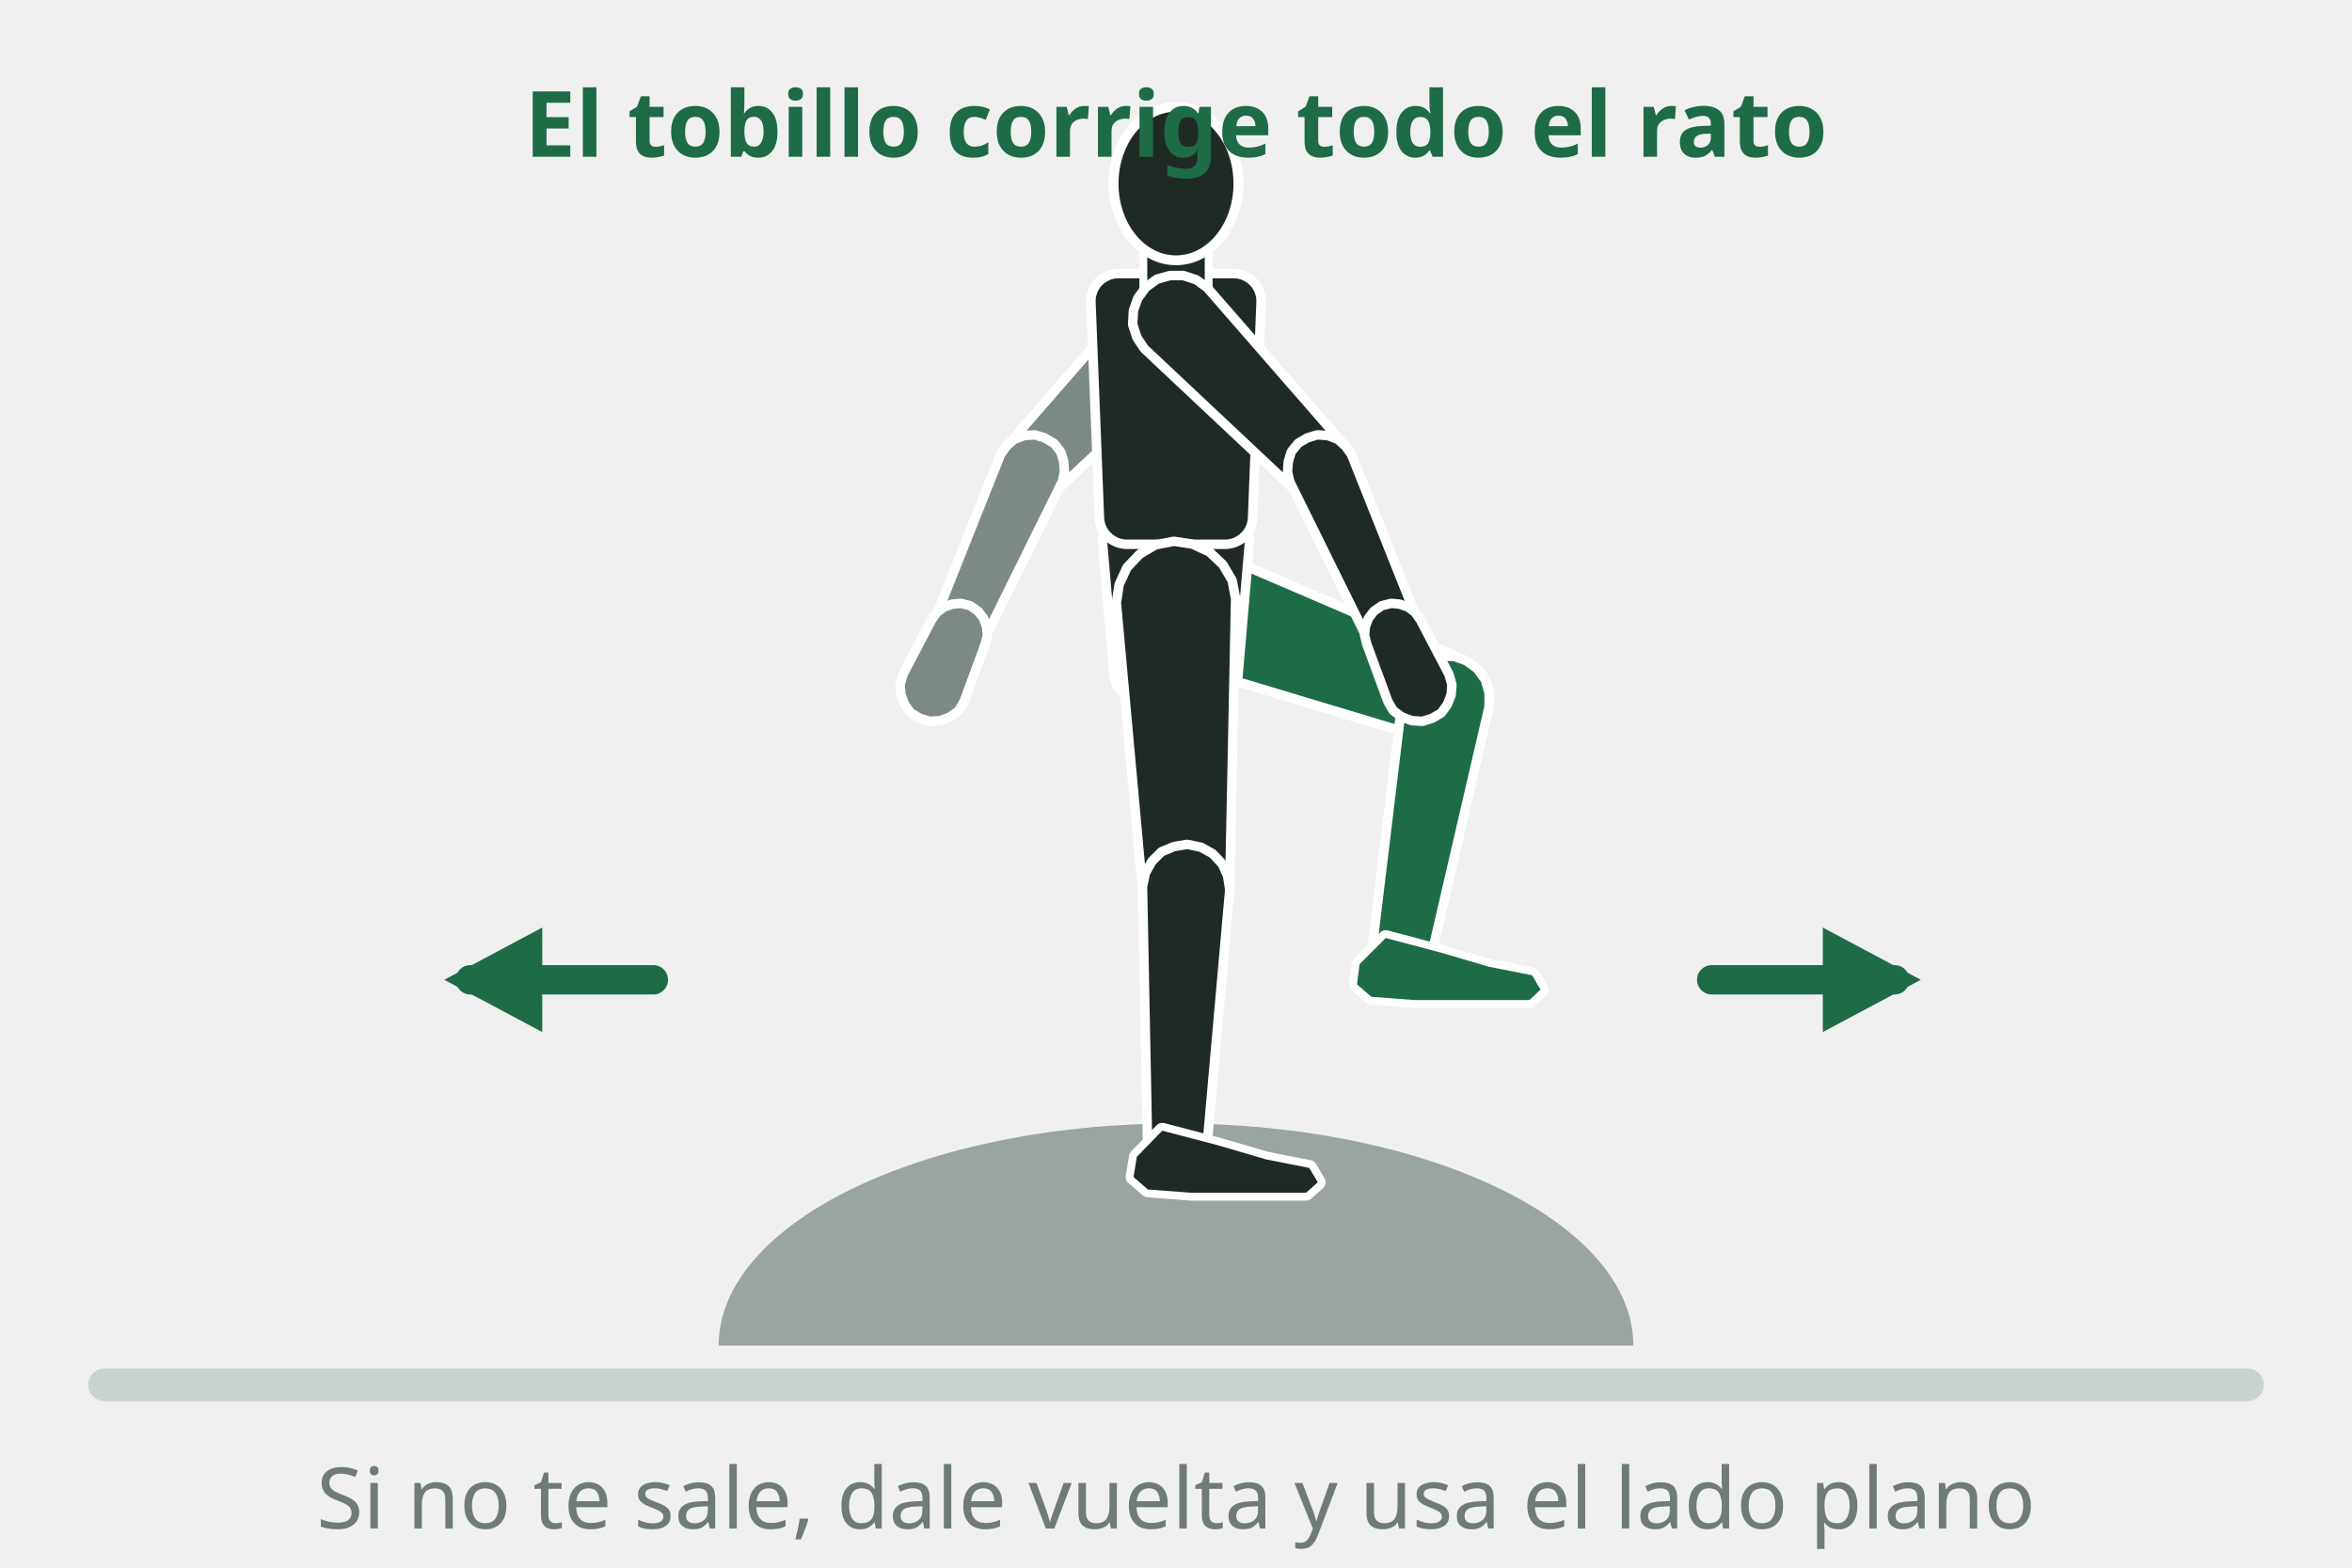
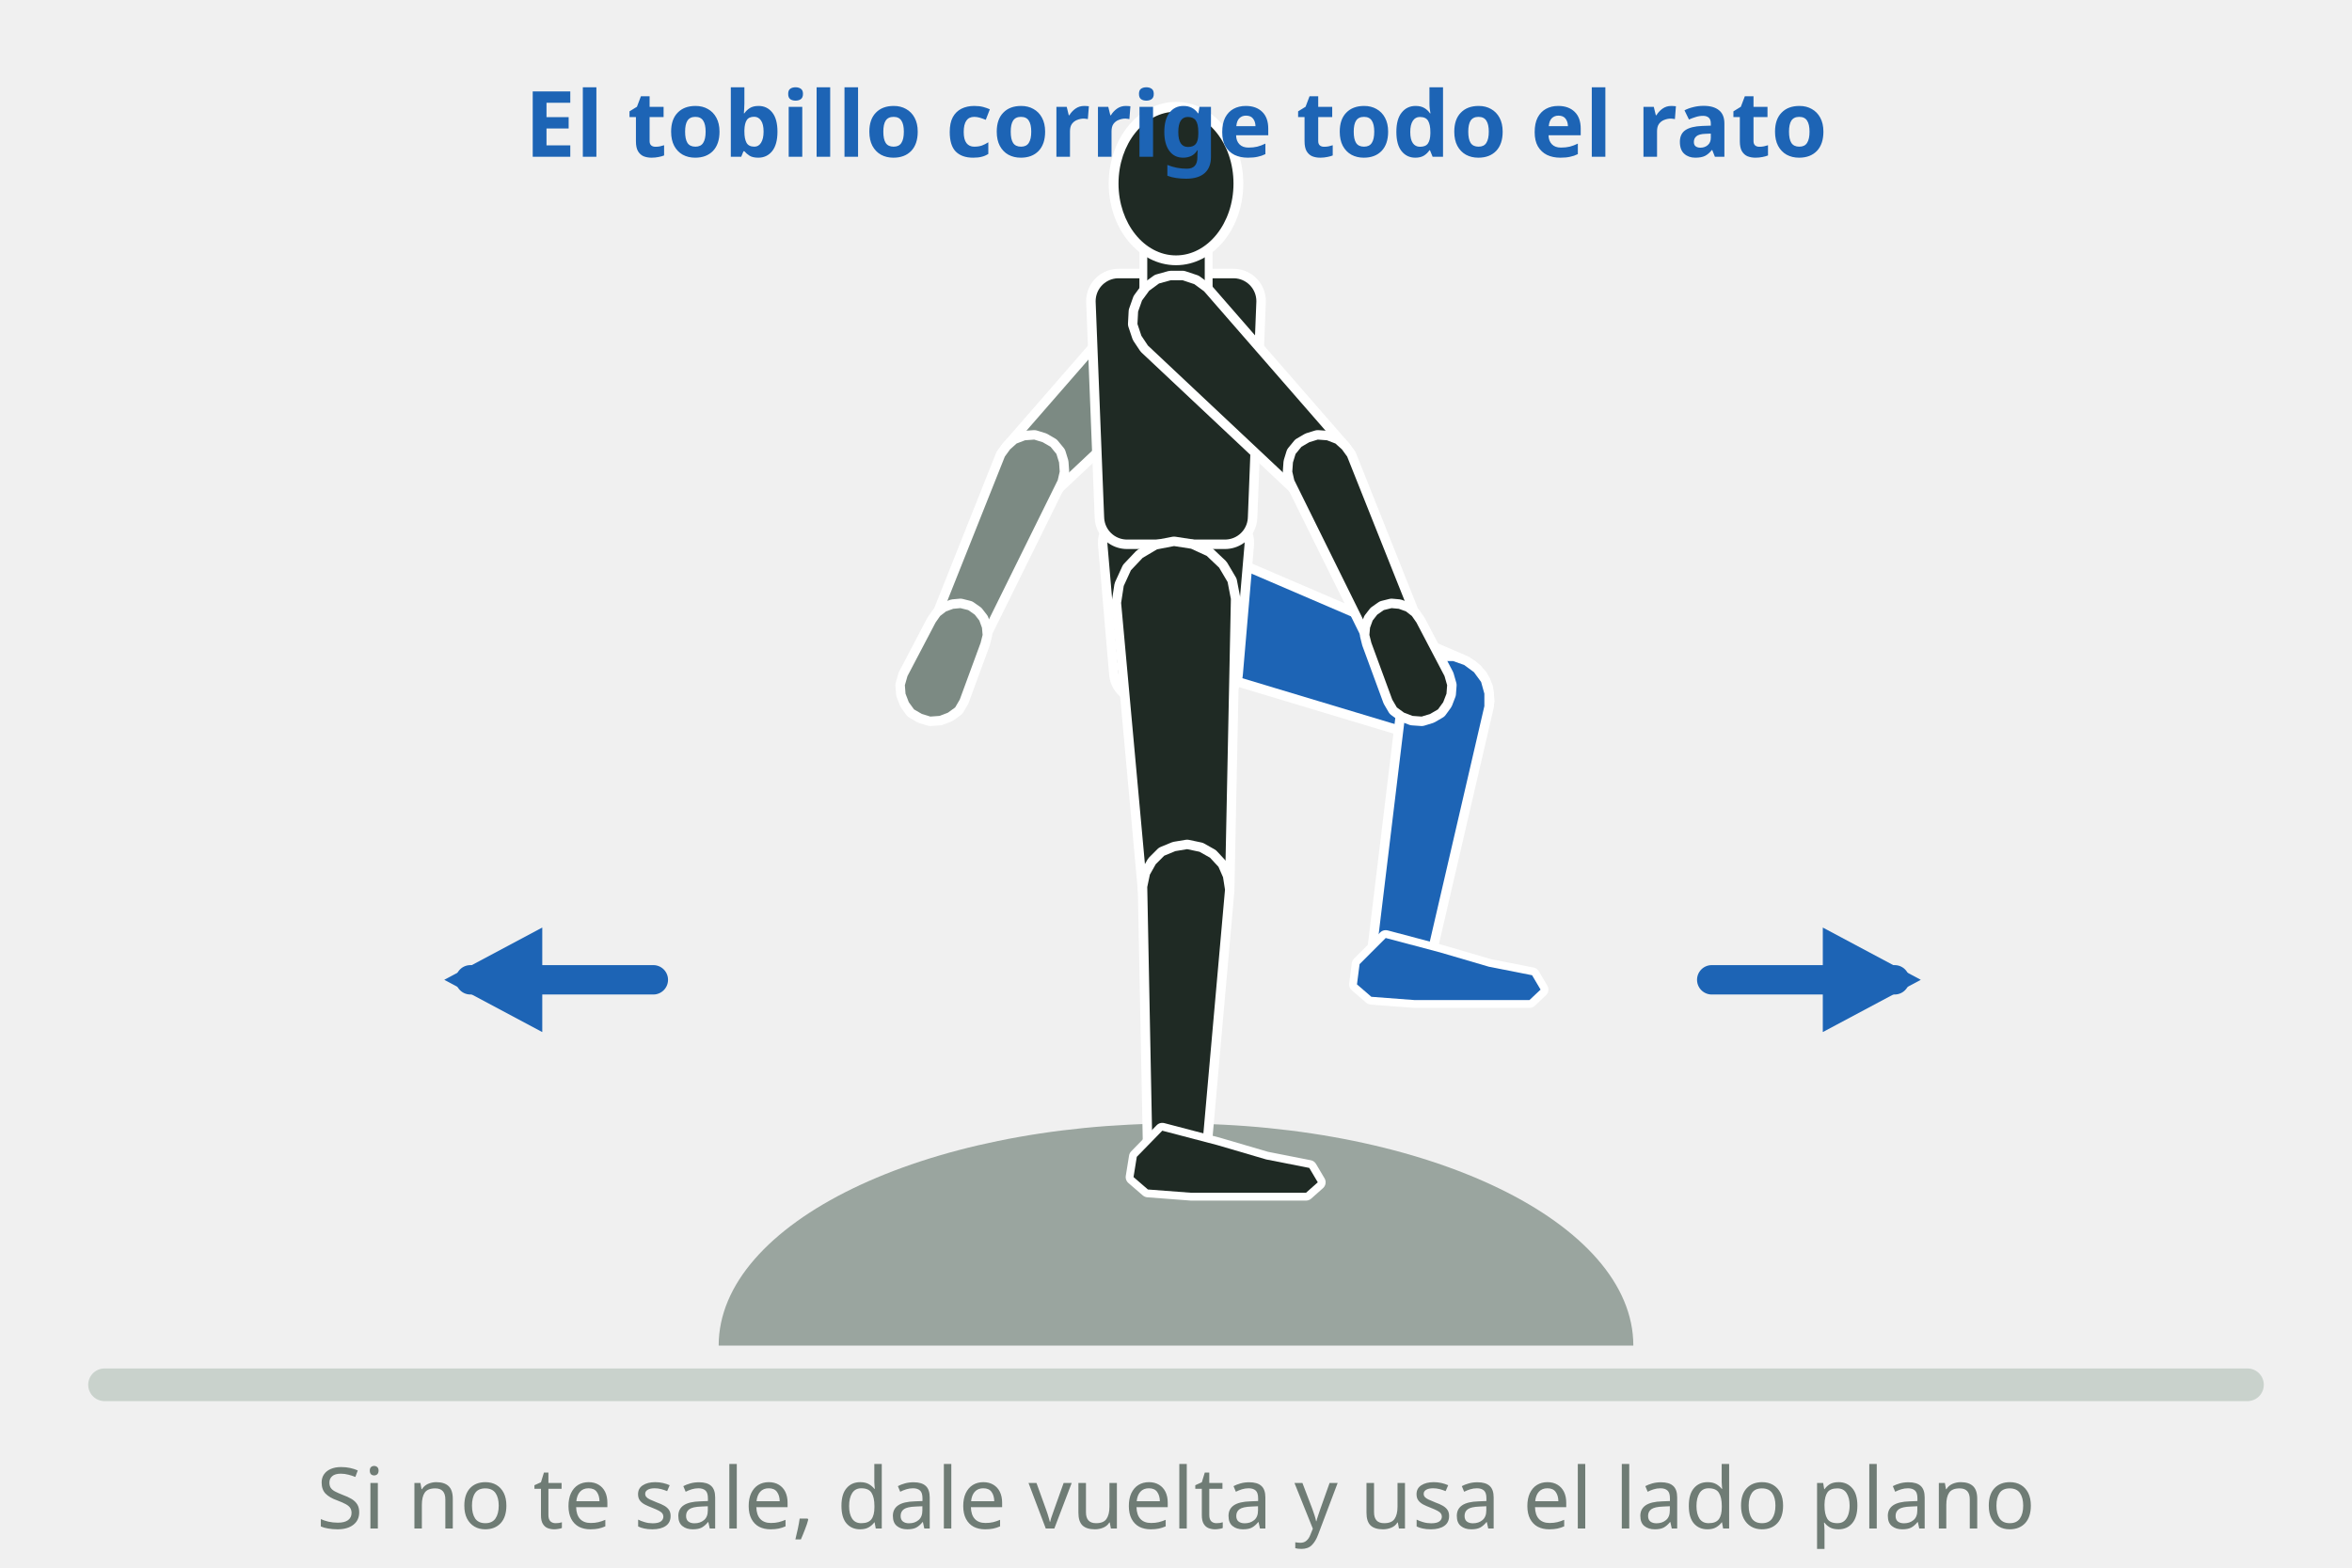
<svg xmlns="http://www.w3.org/2000/svg" viewBox="0 0 360 240" width="360" height="240" role="img" aria-label="Equilibrio sobre un pie encima de la cupula del bosu">
  <style>
-     .izq { font: 700 14px system-ui, sans-serif; fill: #1E6B48; text-anchor: start }
-     .der { font: 700 14px system-ui, sans-serif; fill: #1E6B48; text-anchor: end }
-     .cen { font: 700 14px system-ui, sans-serif; fill: #1E6B48; text-anchor: middle }
+     .izq { font: 700 14px system-ui, sans-serif; fill: #1D64B5; text-anchor: start }
+     .der { font: 700 14px system-ui, sans-serif; fill: #1D64B5; text-anchor: end }
+     .cen { font: 700 14px system-ui, sans-serif; fill: #1D64B5; text-anchor: middle }
    .mal { font: 700 14px system-ui, sans-serif; fill: #c4634f; text-anchor: middle }
    .pie { font: 400 13px system-ui, sans-serif; fill: #6f7c75; text-anchor: middle }
  </style>
  <line x1="16" y1="212" x2="344" y2="212" stroke="#c9d2cc" stroke-width="5" stroke-linecap="round" />
  <path d="M110 206 a70 34 0 0 1 140 0 z" fill="#9aa59f" />
  <path d="M219.3 112.6 L221.1 113.0 L223.0 112.8 L224.7 112.0 L226.0 110.7 L226.9 109.1 L227.3 107.3 L227.1 105.4 L226.3 103.7 L225.0 102.4 L223.4 101.5 L182.9 84.1 L180.3 83.6 L177.7 84.0 L175.3 85.1 L173.4 86.9 L172.1 89.1 L171.6 91.7 L172.0 94.3 L173.1 96.7 L174.9 98.6 L177.1 99.9 Z" fill="#ffffff" stroke="#ffffff" stroke-width="2.9" stroke-linejoin="round" />
-   <path d="M219.3 112.6 L221.1 113.0 L223.0 112.8 L224.7 112.0 L226.0 110.7 L226.9 109.1 L227.3 107.3 L227.1 105.4 L226.3 103.7 L225.0 102.4 L223.4 101.5 L182.9 84.1 L180.3 83.6 L177.7 84.0 L175.3 85.1 L173.4 86.9 L172.1 89.1 L171.6 91.7 L172.0 94.3 L173.1 96.7 L174.9 98.6 L177.1 99.9 Z" fill="#1E6B48" />
+   <path d="M219.3 112.6 L221.1 113.0 L223.0 112.8 L224.7 112.0 L226.0 110.7 L226.9 109.1 L227.3 107.3 L227.1 105.4 L226.3 103.7 L225.0 102.4 L223.4 101.5 L182.9 84.1 L180.3 83.6 L177.7 84.0 L175.3 85.1 L173.4 86.9 L172.1 89.1 L171.6 91.7 L172.0 94.3 L173.1 96.7 L174.9 98.6 L177.1 99.9 Z" fill="#1D64B5" />
  <path d="M210.6 146.5 L210.6 147.7 L210.9 148.8 L211.6 149.7 L212.5 150.4 L213.6 150.8 L214.8 150.8 L215.9 150.5 L216.9 149.8 L217.6 148.9 L218.0 147.8 L227.2 108.1 L227.2 106.2 L226.7 104.4 L225.6 102.9 L224.1 101.8 L222.4 101.2 L220.5 101.2 L218.7 101.7 L217.2 102.8 L216.1 104.3 L215.5 106.0 Z" fill="#ffffff" stroke="#ffffff" stroke-width="2.9" stroke-linejoin="round" />
-   <path d="M210.6 146.5 L210.6 147.7 L210.9 148.8 L211.6 149.7 L212.5 150.4 L213.6 150.8 L214.8 150.8 L215.9 150.5 L216.9 149.8 L217.6 148.9 L218.0 147.8 L227.2 108.1 L227.2 106.2 L226.7 104.4 L225.6 102.9 L224.1 101.8 L222.4 101.2 L220.5 101.2 L218.7 101.7 L217.2 102.8 L216.1 104.3 L215.5 106.0 Z" fill="#1E6B48" />
+   <path d="M210.6 146.5 L210.6 147.7 L210.9 148.8 L211.6 149.7 L212.5 150.4 L213.6 150.8 L214.8 150.8 L215.9 150.5 L216.9 149.8 L217.6 148.9 L218.0 147.8 L227.2 108.1 L227.2 106.2 L226.7 104.4 L225.6 102.9 L224.1 101.8 L222.4 101.2 L220.5 101.2 L218.7 101.7 L217.2 102.8 L216.1 104.3 L215.5 106.0 Z" fill="#1D64B5" />
  <path d="M212.1 143.6 L220.4 145.8 L227.9 148.0 L234.5 149.3 L235.8 151.5 L234.1 153.1 L216.5 153.1 L209.9 152.6 L207.7 150.7 L208.1 147.6 Z" fill="#ffffff" stroke="#ffffff" stroke-width="2.4" stroke-linejoin="round" />
-   <path d="M212.1 143.6 L220.4 145.8 L227.9 148.0 L234.5 149.3 L235.8 151.5 L234.1 153.1 L216.5 153.1 L209.9 152.6 L207.7 150.7 L208.1 147.6 Z" fill="#1E6B48" />
+   <path d="M212.1 143.6 L220.4 145.8 L227.9 148.0 L234.5 149.3 L235.8 151.5 L234.1 153.1 L216.5 153.1 L209.9 152.6 L207.7 150.7 L208.1 147.6 Z" fill="#1D64B5" />
  <path d="M154.7 68.7 L153.9 69.8 L153.5 71.1 L153.5 72.5 L154.0 73.8 L154.8 74.9 L155.9 75.7 L157.2 76.1 L158.6 76.1 L159.9 75.6 L161.0 74.8 L184.3 52.9 L185.3 51.4 L185.9 49.6 L185.8 47.7 L185.2 46.0 L184.1 44.5 L182.6 43.4 L180.8 42.9 L179.0 42.9 L177.2 43.5 L175.7 44.6 Z" fill="#ffffff" stroke="#ffffff" stroke-width="2.9" stroke-linejoin="round" />
  <path d="M154.7 68.7 L153.9 69.8 L153.5 71.1 L153.5 72.5 L154.0 73.8 L154.8 74.9 L155.9 75.7 L157.2 76.1 L158.6 76.1 L159.9 75.6 L161.0 74.8 L184.3 52.9 L185.3 51.4 L185.9 49.6 L185.8 47.7 L185.2 46.0 L184.1 44.5 L182.6 43.4 L180.8 42.9 L179.0 42.9 L177.2 43.5 L175.7 44.6 Z" fill="#7c8a83" />
  <path d="M143.6 95.5 L143.4 96.5 L143.4 97.5 L143.8 98.5 L144.4 99.3 L145.3 99.9 L146.3 100.1 L147.3 100.1 L148.3 99.7 L149.1 99.0 L149.7 98.2 L161.9 73.5 L162.2 72.2 L162.1 70.8 L161.7 69.5 L160.8 68.4 L159.6 67.7 L158.3 67.3 L156.9 67.4 L155.6 67.9 L154.6 68.8 L153.8 69.9 Z" fill="#ffffff" stroke="#ffffff" stroke-width="2.9" stroke-linejoin="round" />
  <path d="M143.6 95.5 L143.4 96.5 L143.4 97.5 L143.8 98.5 L144.4 99.3 L145.3 99.9 L146.3 100.1 L147.3 100.1 L148.3 99.7 L149.1 99.0 L149.7 98.2 L161.9 73.5 L162.2 72.2 L162.1 70.8 L161.7 69.5 L160.8 68.4 L159.6 67.7 L158.3 67.3 L156.9 67.4 L155.6 67.9 L154.6 68.8 L153.8 69.9 Z" fill="#7c8a83" />
  <path d="M138.9 103.5 L138.5 104.9 L138.6 106.2 L139.1 107.5 L139.9 108.6 L141.1 109.3 L142.4 109.7 L143.8 109.6 L145.1 109.1 L146.2 108.3 L146.9 107.1 L150.1 98.4 L150.4 97.2 L150.3 96.1 L149.9 95.0 L149.2 94.1 L148.2 93.4 L147.0 93.1 L145.9 93.2 L144.8 93.6 L143.9 94.3 L143.2 95.3 Z" fill="#ffffff" stroke="#ffffff" stroke-width="2.9" stroke-linejoin="round" />
  <path d="M138.9 103.5 L138.5 104.9 L138.6 106.2 L139.1 107.5 L139.9 108.6 L141.1 109.3 L142.4 109.7 L143.8 109.6 L145.1 109.1 L146.2 108.3 L146.9 107.1 L150.1 98.4 L150.4 97.2 L150.3 96.1 L149.9 95.0 L149.2 94.1 L148.2 93.4 L147.0 93.1 L145.9 93.2 L144.8 93.6 L143.9 94.3 L143.2 95.3 Z" fill="#7c8a83" />
  <path d="M173.0 83.1 L174.7 102.9 L185.3 102.9 L187.0 83.1 Z" fill="#ffffff" stroke="#ffffff" stroke-width="9.9" stroke-linejoin="round" />
  <path d="M173.0 83.1 L174.7 102.9 L185.3 102.9 L187.0 83.1 Z" fill="#1f2a24" stroke="#1f2a24" stroke-width="7.0" stroke-linejoin="round" />
  <path d="M171.2 46.1 L172.5 79.1 L187.5 79.1 L188.8 46.1 Z" fill="#ffffff" stroke="#ffffff" stroke-width="9.9" stroke-linejoin="round" />
  <path d="M171.2 46.1 L172.5 79.1 L187.5 79.1 L188.8 46.1 Z" fill="#1f2a24" stroke="#1f2a24" stroke-width="7.0" stroke-linejoin="round" />
  <path d="M184.4 34.7 L184.2 33.3 L183.6 32.1 L182.6 31.1 L181.4 30.5 L180.0 30.3 L178.6 30.5 L177.4 31.1 L176.4 32.1 L175.8 33.3 L175.6 34.7 L175.6 48.3 L175.8 49.7 L176.4 50.9 L177.4 51.9 L178.6 52.5 L180.0 52.7 L181.4 52.5 L182.6 51.9 L183.6 50.9 L184.2 49.7 L184.4 48.3 Z" fill="#ffffff" stroke="#ffffff" stroke-width="2.4" stroke-linejoin="round" />
  <path d="M184.4 34.7 L184.2 33.3 L183.6 32.1 L182.6 31.1 L181.4 30.5 L180.0 30.3 L178.6 30.5 L177.4 31.1 L176.4 32.1 L175.8 33.3 L175.6 34.7 L175.6 48.3 L175.8 49.7 L176.4 50.9 L177.4 51.9 L178.6 52.5 L180.0 52.7 L181.4 52.5 L182.6 51.9 L183.6 50.9 L184.2 49.7 L184.4 48.3 Z" fill="#1f2a24" />
  <ellipse cx="180.0" cy="28.1" rx="10.3" ry="12.5" fill="#ffffff" transform="rotate(0.0 180.0 28.1)" />
  <ellipse cx="180.0" cy="28.1" rx="8.8" ry="11.0" fill="#1f2a24" transform="rotate(0.0 180.0 28.1)" />
  <path d="M175.6 136.2 L176.0 138.0 L176.9 139.6 L178.2 140.9 L179.9 141.7 L181.7 141.9 L183.6 141.6 L185.2 140.7 L186.5 139.3 L187.2 137.6 L187.5 135.8 L188.4 91.7 L187.9 89.1 L186.6 86.9 L184.7 85.1 L182.3 84.0 L179.7 83.6 L177.1 84.1 L174.9 85.4 L173.1 87.3 L172.0 89.7 L171.6 92.3 Z" fill="#ffffff" stroke="#ffffff" stroke-width="2.9" stroke-linejoin="round" />
  <path d="M175.6 136.2 L176.0 138.0 L176.9 139.6 L178.2 140.9 L179.9 141.7 L181.7 141.9 L183.6 141.6 L185.2 140.7 L186.5 139.3 L187.2 137.6 L187.5 135.8 L188.4 91.7 L187.9 89.1 L186.6 86.9 L184.7 85.1 L182.3 84.0 L179.7 83.6 L177.1 84.1 L174.9 85.4 L173.1 87.3 L172.0 89.7 L171.6 92.3 Z" fill="#1f2a24" />
  <path d="M176.4 176.5 L176.5 177.7 L177.0 178.7 L177.8 179.6 L178.8 180.2 L180.0 180.4 L181.1 180.2 L182.2 179.7 L183.1 179.0 L183.6 177.9 L183.9 176.8 L187.5 136.2 L187.2 134.3 L186.5 132.7 L185.2 131.3 L183.6 130.4 L181.7 130.0 L179.9 130.3 L178.2 131.0 L176.9 132.3 L176.0 133.9 L175.6 135.8 Z" fill="#ffffff" stroke="#ffffff" stroke-width="2.9" stroke-linejoin="round" />
  <path d="M176.4 176.5 L176.5 177.7 L177.0 178.7 L177.8 179.6 L178.8 180.2 L180.0 180.4 L181.1 180.2 L182.2 179.7 L183.1 179.0 L183.6 177.9 L183.9 176.8 L187.5 136.2 L187.2 134.3 L186.5 132.7 L185.2 131.3 L183.6 130.4 L181.7 130.0 L179.9 130.3 L178.2 131.0 L176.9 132.3 L176.0 133.9 L175.6 135.8 Z" fill="#1f2a24" />
  <path d="M177.9 173.1 L186.3 175.3 L193.8 177.5 L200.4 178.8 L201.7 181.0 L199.9 182.6 L182.3 182.6 L175.7 182.1 L173.5 180.2 L174.0 177.1 Z" fill="#ffffff" stroke="#ffffff" stroke-width="2.4" stroke-linejoin="round" />
  <path d="M177.9 173.1 L186.3 175.3 L193.8 177.5 L200.4 178.8 L201.7 181.0 L199.9 182.6 L182.3 182.6 L175.7 182.1 L173.5 180.2 L174.0 177.1 Z" fill="#1f2a24" />
  <path d="M199.0 74.8 L200.1 75.6 L201.4 76.1 L202.8 76.1 L204.1 75.7 L205.2 74.9 L206.0 73.8 L206.5 72.5 L206.5 71.1 L206.1 69.8 L205.3 68.7 L184.3 44.6 L182.8 43.5 L181.0 42.9 L179.2 42.9 L177.4 43.4 L175.9 44.5 L174.8 46.0 L174.2 47.7 L174.1 49.6 L174.7 51.4 L175.7 52.9 Z" fill="#ffffff" stroke="#ffffff" stroke-width="2.9" stroke-linejoin="round" />
  <path d="M199.0 74.8 L200.1 75.6 L201.4 76.1 L202.8 76.1 L204.1 75.7 L205.2 74.9 L206.0 73.8 L206.5 72.5 L206.5 71.1 L206.1 69.8 L205.3 68.7 L184.3 44.6 L182.8 43.5 L181.0 42.9 L179.2 42.9 L177.4 43.4 L175.9 44.5 L174.8 46.0 L174.2 47.7 L174.1 49.6 L174.7 51.4 L175.7 52.9 Z" fill="#1f2a24" />
  <path d="M210.3 98.2 L210.9 99.0 L211.7 99.7 L212.7 100.1 L213.7 100.1 L214.7 99.9 L215.6 99.3 L216.2 98.5 L216.6 97.5 L216.6 96.5 L216.4 95.5 L206.2 69.9 L205.4 68.8 L204.4 67.9 L203.1 67.4 L201.7 67.3 L200.4 67.7 L199.2 68.4 L198.3 69.5 L197.9 70.8 L197.8 72.2 L198.1 73.5 Z" fill="#ffffff" stroke="#ffffff" stroke-width="2.9" stroke-linejoin="round" />
  <path d="M210.3 98.2 L210.9 99.0 L211.7 99.7 L212.7 100.1 L213.7 100.1 L214.7 99.9 L215.6 99.3 L216.2 98.5 L216.6 97.5 L216.6 96.5 L216.4 95.5 L206.2 69.9 L205.4 68.8 L204.4 67.9 L203.1 67.4 L201.7 67.3 L200.4 67.7 L199.2 68.4 L198.3 69.5 L197.9 70.8 L197.8 72.2 L198.1 73.5 Z" fill="#1f2a24" />
  <path d="M213.1 107.1 L213.8 108.3 L214.9 109.1 L216.2 109.6 L217.6 109.7 L218.9 109.3 L220.1 108.6 L220.9 107.5 L221.4 106.2 L221.5 104.9 L221.1 103.5 L216.8 95.3 L216.1 94.3 L215.2 93.6 L214.1 93.2 L213.0 93.1 L211.8 93.4 L210.8 94.1 L210.1 95.0 L209.7 96.1 L209.6 97.2 L209.9 98.4 Z" fill="#ffffff" stroke="#ffffff" stroke-width="2.9" stroke-linejoin="round" />
  <path d="M213.1 107.1 L213.8 108.3 L214.9 109.1 L216.2 109.6 L217.6 109.7 L218.9 109.3 L220.1 108.6 L220.9 107.5 L221.4 106.2 L221.5 104.9 L221.1 103.5 L216.8 95.3 L216.1 94.3 L215.2 93.6 L214.1 93.2 L213.0 93.1 L211.8 93.4 L210.8 94.1 L210.1 95.0 L209.7 96.1 L209.6 97.2 L209.9 98.4 Z" fill="#1f2a24" />
-   <path d="M100 150 L72 150" stroke="#1E6B48" stroke-width="4.5" fill="none" stroke-linecap="round" />
-   <path d="M68.0 150.0 l-8 15 h16 z" fill="#1E6B48" transform="rotate(270 68.0 150.0)" />
-   <path d="M262 150 L290 150" stroke="#1E6B48" stroke-width="4.5" fill="none" stroke-linecap="round" />
-   <path d="M294.0 150.0 l-8 15 h16 z" fill="#1E6B48" transform="rotate(90 294.0 150.0)" />
+   <path d="M100 150 L72 150" stroke="#1D64B5" stroke-width="4.5" fill="none" stroke-linecap="round" />
+   <path d="M68.0 150.0 l-8 15 h16 z" fill="#1D64B5" transform="rotate(270 68.0 150.0)" />
+   <path d="M262 150 L290 150" stroke="#1D64B5" stroke-width="4.5" fill="none" stroke-linecap="round" />
+   <path d="M294.0 150.0 l-8 15 h16 z" fill="#1D64B5" transform="rotate(90 294.0 150.0)" />
  <text class="cen" x="180" y="24">El tobillo corrige todo el rato</text>
  <text class="pie" x="180" y="234">Si no te sale, dale vuelta y usa el lado plano</text>
</svg>
